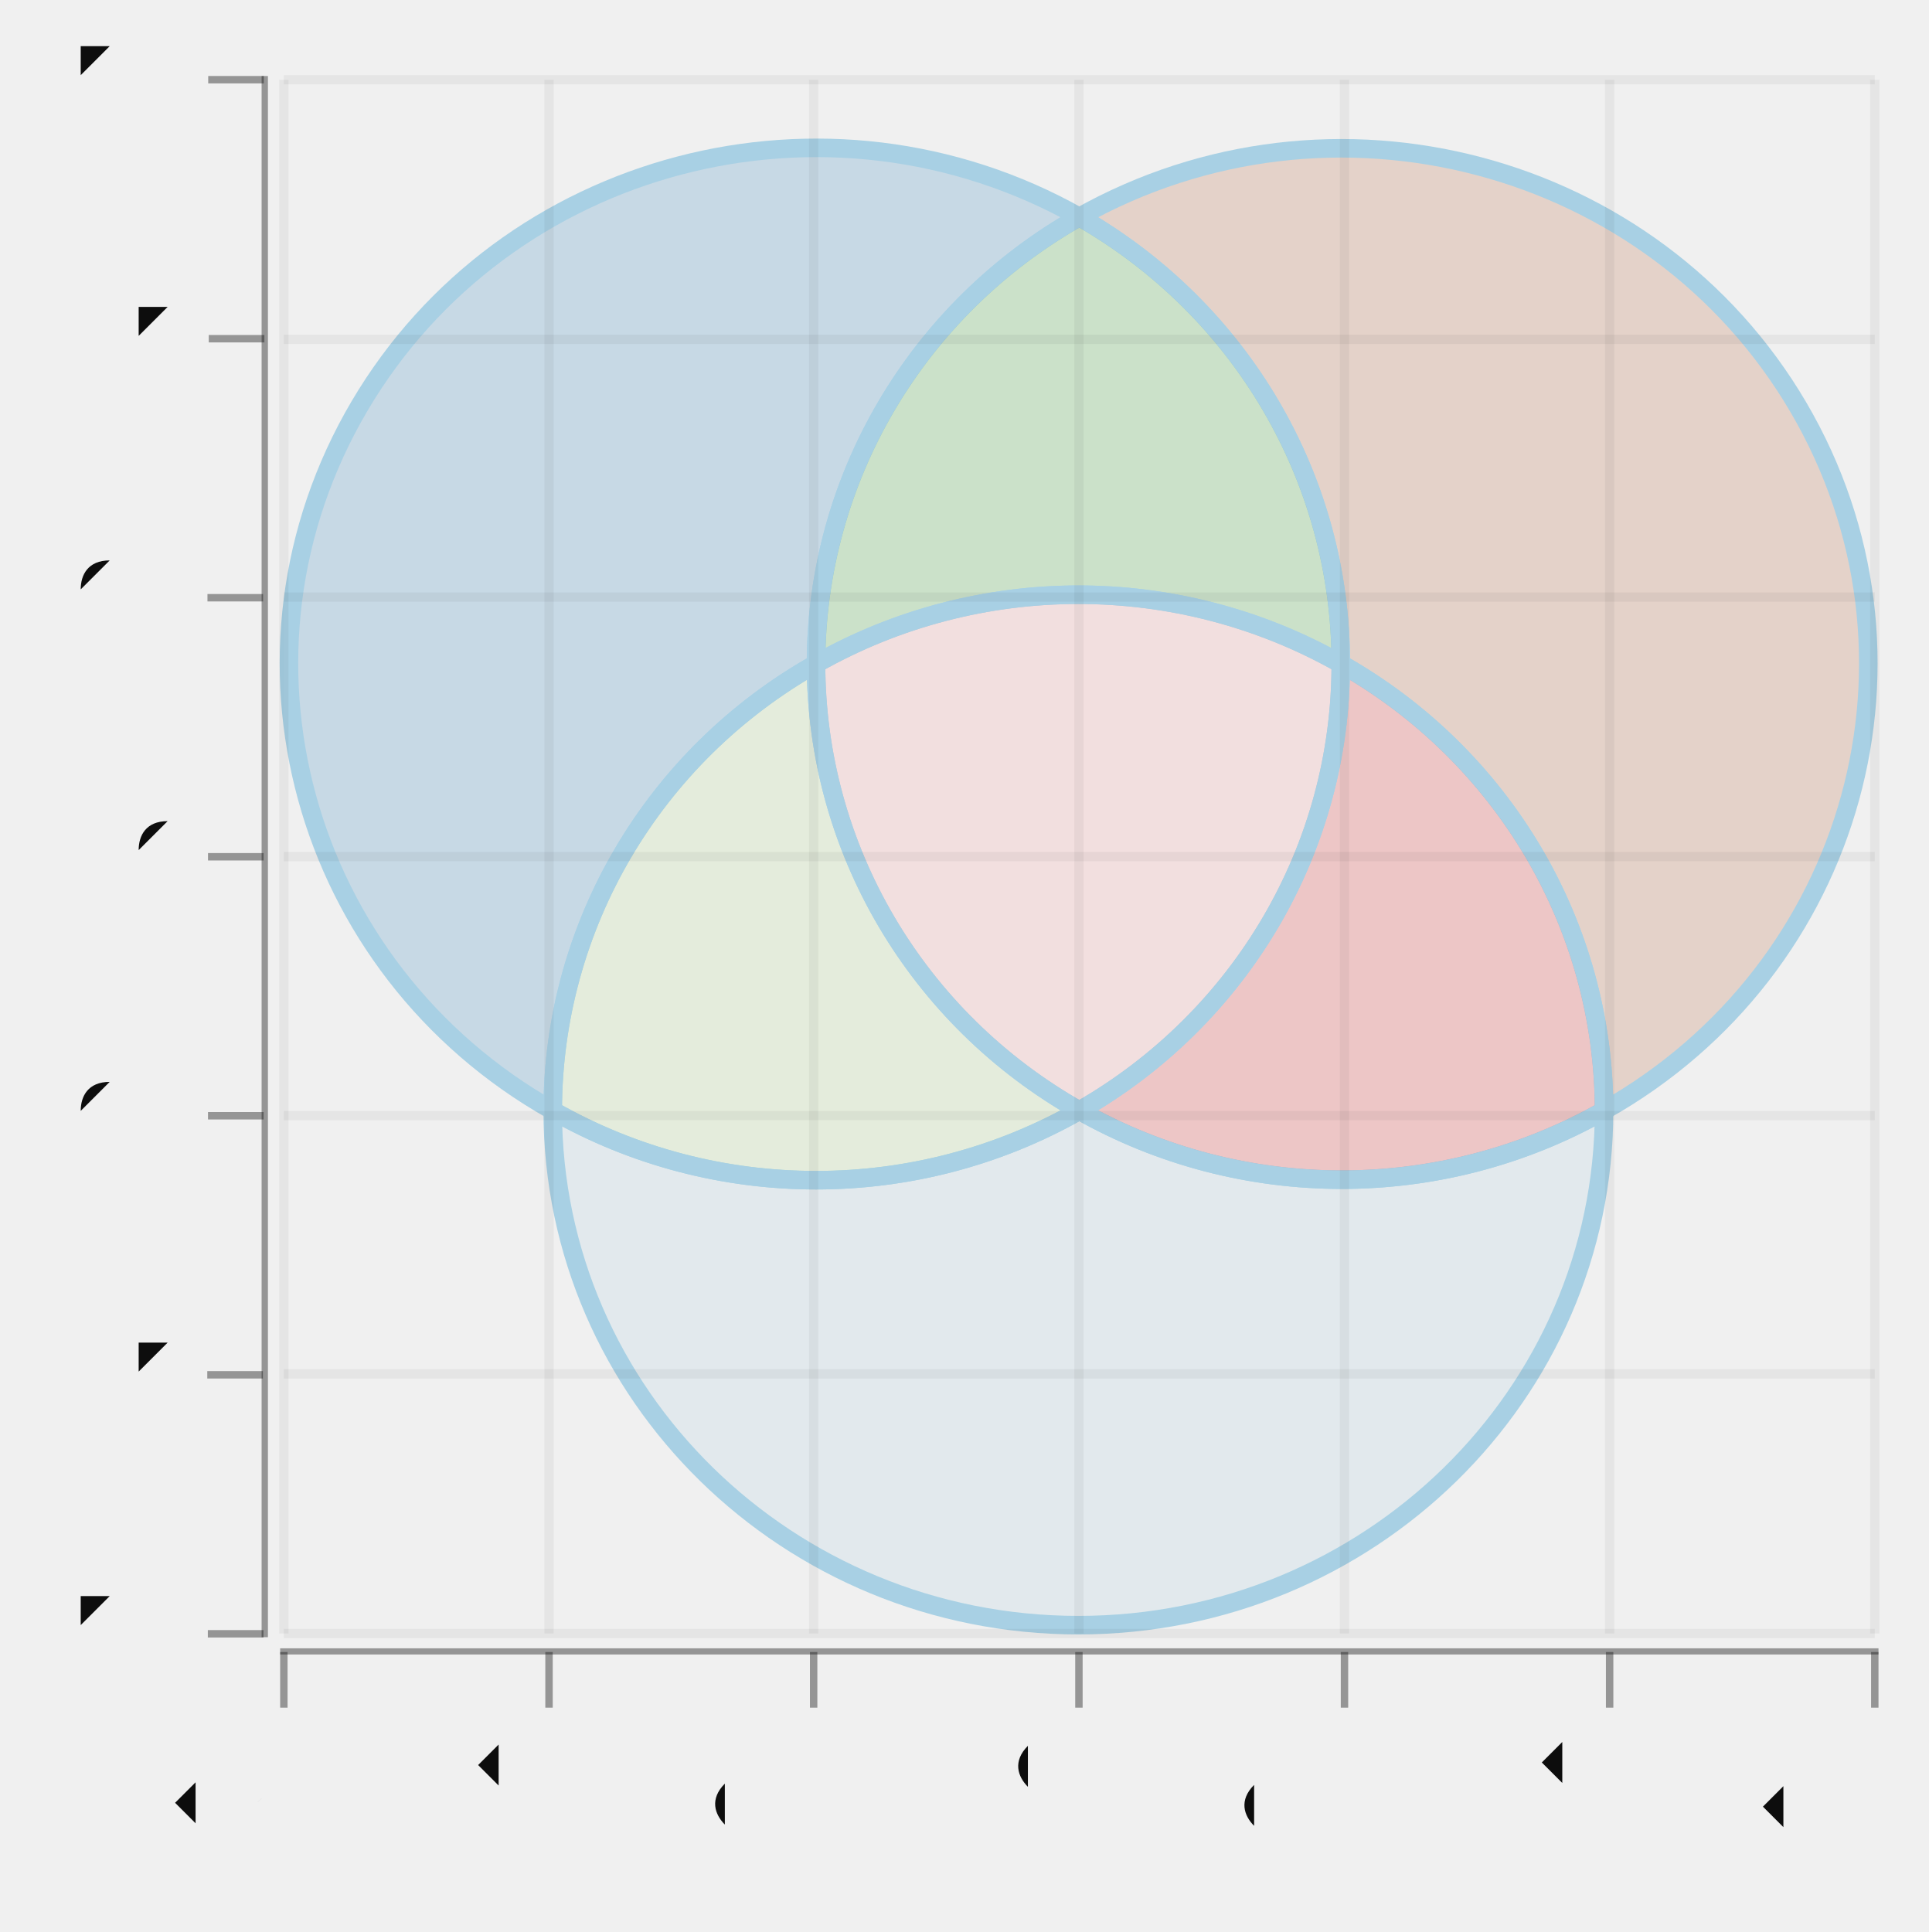
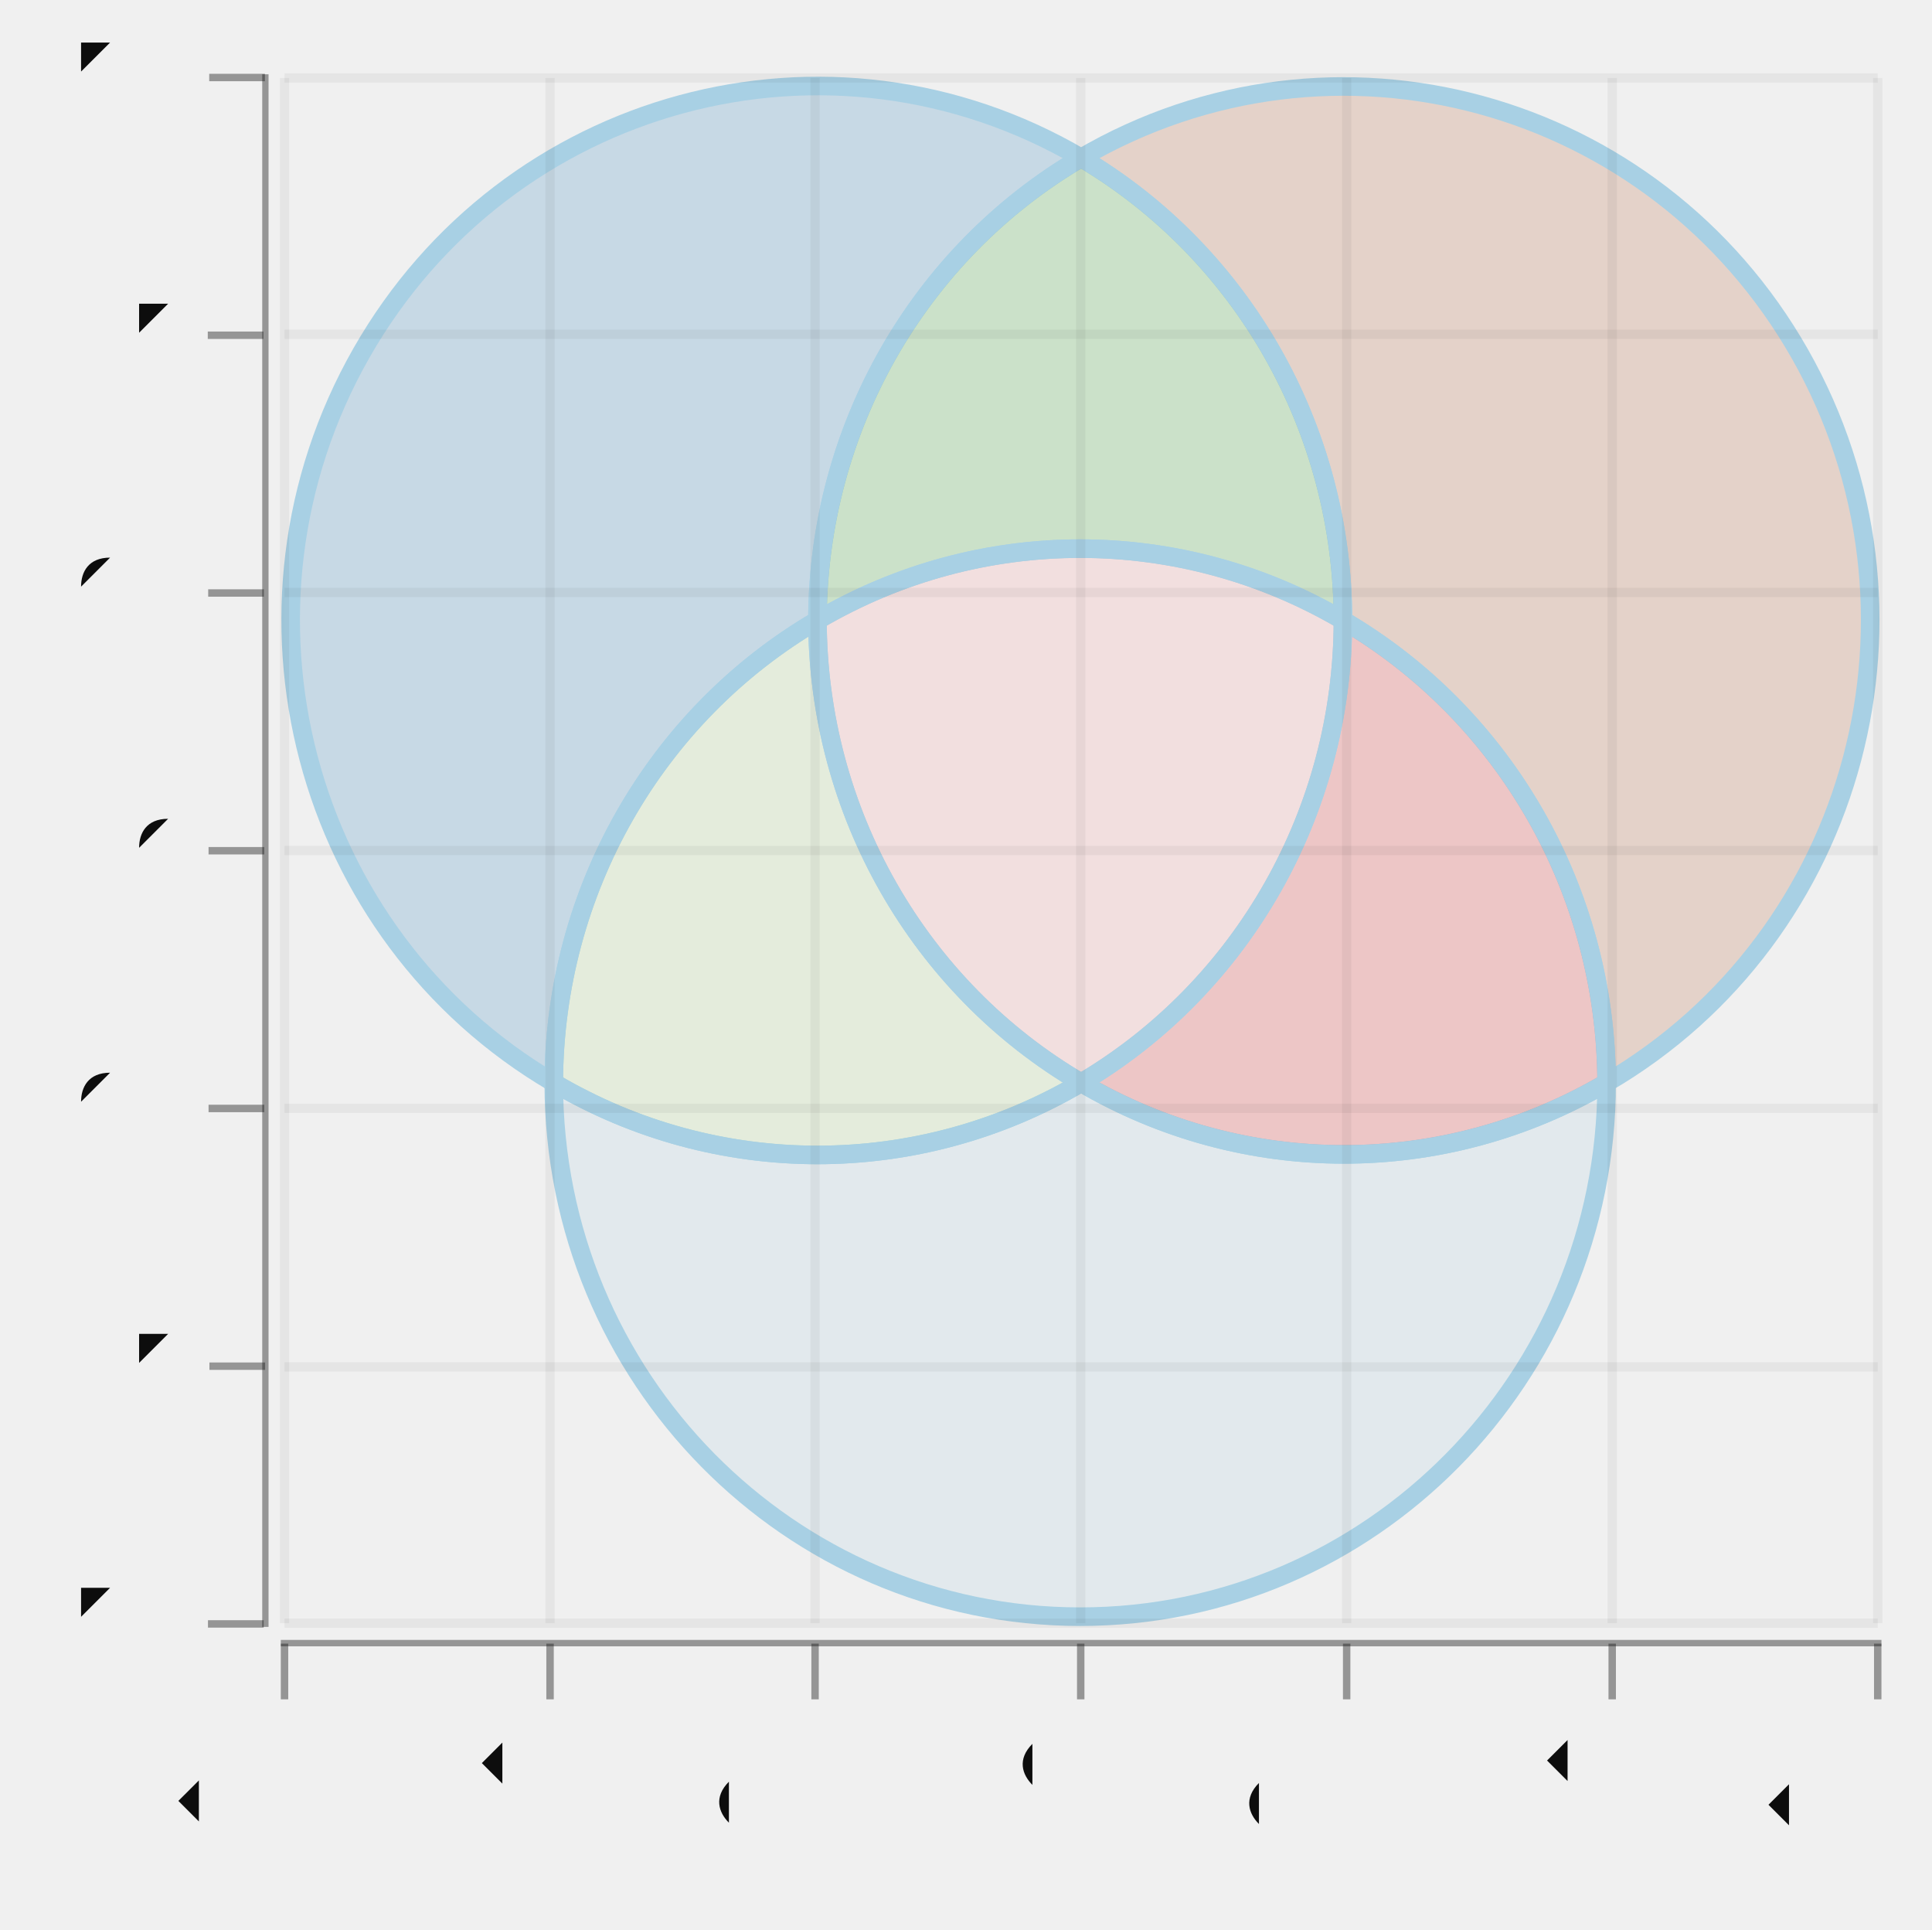
- <svg xmlns="http://www.w3.org/2000/svg" width="299.478" viewBox="-0.52 -0.521 1.04 1.042" height="300.0">
+ <svg xmlns="http://www.w3.org/2000/svg" width="300.418" viewBox="-0.52 -0.519 1.04 1.039" height="300.0">
  <style>svg {
  color-scheme: light dark;
}
{
  .canvas g, .title g, .axisbar g, .ticktext g, .tickglyph g, .ticklines g, .legendContent g text {
    fill: #0d0d0d;
  }
  .ticklines g, .tickglyph g, .legendBorder g {
    stroke: #0d0d0d;
  }
}
@media (prefers-color-scheme:dark) {
  .canvas g, .title g, .axisbar g, .ticktext g, .tickglyph g, .ticklines g, .legendContent g text {
    fill: #f0f0f0;
  }
  .ticklines g, .tickglyph g, .legendBorder g {
    stroke: #f0f0f0;
  }
}</style>
  <g class="chart">
    <g class="venn">
      <g stroke-opacity="1.0" fill="#b05929" stroke="#a6cfe3" stroke-width="1.0e-2" fill-opacity="0.2">
-         <path d="M 0.062,-0.404 A 0.142 0.139 -0.0 1 1 0.345,0.078 A 0.283 0.278 -0.0 0 0 0.203,-0.163 A 0.283 0.278 -0.0 0 0 0.062,-0.404 L 0.062,-0.404" />
+         <path d="M 0.062,-0.434 A 0.142 0.144 -0.0 1 1 0.345,0.064 A 0.283 0.288 -0.0 0 0 0.203,-0.185 A 0.283 0.288 -0.0 0 0 0.062,-0.434 L 0.062,-0.434" />
      </g>
      <g stroke-opacity="1.0" fill="#a6cfe3" stroke="#a6cfe3" stroke-width="1.0e-2" fill-opacity="0.2">
-         <path d="M -0.222,0.078 A 0.142 0.139 -0.0 1 0 0.345,0.078 A 0.283 0.278 -0.0 0 1 0.062,0.078 A 0.283 0.278 -0.0 0 1 -0.222,0.078 L -0.222,0.078" />
+         <path d="M -0.222,0.064 A 0.142 0.144 -0.0 1 0 0.345,0.064 A 0.283 0.288 -0.0 0 1 0.062,0.064 A 0.283 0.288 -0.0 0 1 -0.222,0.064 L -0.222,0.064" />
      </g>
      <g stroke-opacity="1.0" fill="#1f78b5" stroke="#a6cfe3" stroke-width="1.0e-2" fill-opacity="0.2">
-         <path d="M -0.222,0.078 A 0.142 0.139 -0.0 1 1 0.062,-0.404 A 0.283 0.278 -0.0 0 0 -0.08,-0.163 A 0.283 0.278 -0.0 0 0 -0.222,0.078 L -0.222,0.078" />
+         <path d="M -0.222,0.064 A 0.142 0.144 -0.0 1 1 0.062,-0.434 A 0.283 0.288 -0.0 0 0 -0.08,-0.185 A 0.283 0.288 -0.0 0 0 -0.222,0.064 L -0.222,0.064" />
      </g>
      <g stroke-opacity="1.0" fill="#e31a1c" stroke="#a6cfe3" stroke-width="1.0e-2" fill-opacity="0.2">
-         <path d="M 0.203,-0.163 A 0.283 0.278 -0.0 0 1 0.345,0.078 A 0.283 0.278 -0.0 0 1 0.062,0.078 A 0.283 0.278 -0.0 0 0 0.203,-0.163 L 0.203,-0.163" />
+         <path d="M 0.203,-0.185 A 0.283 0.288 -0.0 0 1 0.345,0.064 A 0.283 0.288 -0.0 0 1 0.062,0.064 A 0.283 0.288 -0.0 0 0 0.203,-0.185 L 0.203,-0.185" />
      </g>
      <g stroke-opacity="1.0" fill="#b2de8a" stroke="#a6cfe3" stroke-width="1.0e-2" fill-opacity="0.2">
-         <path d="M 0.062,0.078 A 0.283 0.278 -0.0 0 1 -0.222,0.078 A 0.283 0.278 -0.0 0 1 -0.08,-0.163 A 0.283 0.278 -0.0 0 0 0.062,0.078 L 0.062,0.078" />
+         <path d="M 0.062,0.064 A 0.283 0.288 -0.0 0 1 -0.222,0.064 A 0.283 0.288 -0.0 0 1 -0.08,-0.185 A 0.283 0.288 -0.0 0 0 0.062,0.064 L 0.062,0.064" />
      </g>
      <g stroke-opacity="1.0" fill="#33a12b" stroke="#a6cfe3" stroke-width="1.0e-2" fill-opacity="0.2">
-         <path d="M 0.062,-0.404 A 0.283 0.278 -0.0 0 1 0.203,-0.163 A 0.283 0.278 -0.0 0 0 -0.08,-0.163 A 0.283 0.278 -0.0 0 1 0.062,-0.404 L 0.062,-0.404" />
+         <path d="M 0.062,-0.434 A 0.283 0.288 -0.0 0 1 0.203,-0.185 A 0.283 0.288 -0.0 0 0 -0.08,-0.185 A 0.283 0.288 -0.0 0 1 0.062,-0.434 L 0.062,-0.434" />
      </g>
      <g stroke-opacity="1.0" fill="#fa9999" stroke="#a6cfe3" stroke-width="1.0e-2" fill-opacity="0.2">
-         <path d="M 0.203,-0.163 A 0.283 0.278 -0.0 0 1 0.062,0.078 A 0.283 0.278 -0.0 0 1 -0.08,-0.163 A 0.283 0.278 -0.0 0 1 0.203,-0.163 L 0.203,-0.163" />
+         <path d="M 0.203,-0.185 A 0.283 0.288 -0.0 0 1 0.062,0.064 A 0.283 0.288 -0.0 0 1 -0.08,-0.185 A 0.283 0.288 -0.0 0 1 0.203,-0.185 L 0.203,-0.185" />
      </g>
    </g>
  </g>
  <g class="hud">
-     <g class="canvas">
-       <g stroke-opacity="0.0" fill="#ffffff" stroke="#000000" stroke-width="0.0" fill-opacity="2.0e-2">
-         <rect width="0.858" x="-0.367" y="-0.478" height="0.838" />
+     <g>
+       <g class="canvas">
+         <g stroke-opacity="0.0" fill="#ffffff" stroke="#000000" stroke-width="0.0" fill-opacity="2.0e-2">
+           <rect width="0.858" x="-0.367" y="-0.477" height="0.833" />
+         </g>
      </g>
-     </g>
-     <g class="axis">
-       <g class="ticks">
-         <g class="tickglyph">
-           <g stroke-opacity="0.4" fill="#0d0d0d" stroke="#0d0d0d" stroke-width="4.0e-3" fill-opacity="0.4">
-             <g transform="rotate(-90.0, -0.3929124, 0.3600945)">
-               <polyline points="-0.393,0.375 -0.393,0.345" />
+       <g class="axis">
+         <g class="ticks">
+           <g class="tickglyph">
+             <g stroke-opacity="0.4" fill="#0d0d0d" stroke="#0d0d0d" stroke-width="4.0e-3" fill-opacity="0.4">
+               <g transform="rotate(-90.0, -0.3929124, 0.3553086)">
+                 <polyline points="-0.393,0.37 -0.393,0.34" />
+               </g>
+               <g transform="rotate(-90.0, -0.3929124, 0.2165309)">
+                 <polyline points="-0.393,0.232 -0.393,0.202" />
+               </g>
+               <g transform="rotate(-90.0, -0.3929124, 7.775316013528344e-2)">
+                 <polyline points="-0.393,9.275316013528344e-2 -0.393,6.275316013528344e-2" />
+               </g>
+               <g transform="rotate(-90.0, -0.3929124, -6.1024571955303086e-2)">
+                 <polyline points="-0.393,-4.602457195530309e-2 -0.393,-7.602457195530309e-2" />
+               </g>
+               <g transform="rotate(-90.0, -0.3929124, -0.1998023)">
+                 <polyline points="-0.393,-0.185 -0.393,-0.215" />
+               </g>
+               <g transform="rotate(-90.0, -0.3929124, -0.33858)">
+                 <polyline points="-0.393,-0.324 -0.393,-0.354" />
+               </g>
+               <g transform="rotate(-90.0, -0.3929124, -0.4773578)">
+                 <polyline points="-0.393,-0.462 -0.393,-0.492" />
+               </g>
            </g>
-             <g transform="rotate(-90.0, -0.3929124, 0.2203943)">
-               <polyline points="-0.393,0.235 -0.393,0.205" />
+           </g>
+           <g class="ticktext">
+             <g fill="#0d0d0d" stroke="none" stroke-width="0.0" font-size="4.249508708093429e-2" fill-opacity="1.0" text-anchor="end">
+               <text x="-0.424" y="0.367">-1.5</text>
+               <text x="-0.424" y="0.228">-1</text>
+               <text x="-0.424" y="8.961337677825071e-2">-0.5</text>
+               <text x="-0.424" y="-4.916435531233576e-2">0</text>
+               <text x="-0.424" y="-0.188">0.5</text>
+               <text x="-0.424" y="-0.327">1</text>
+               <text x="-0.424" y="-0.465">1.5</text>
            </g>
-             <g transform="rotate(-90.0, -0.3929124, 8.069407811083407e-2)">
-               <polyline points="-0.393,9.569407811083407e-2 -0.393,6.569407811083407e-2" />
-             </g>
-             <g transform="rotate(-90.0, -0.3929124, -5.900611303252634e-2)">
-               <polyline points="-0.393,-4.400611303252634e-2 -0.393,-7.400611303252634e-2" />
-             </g>
-             <g transform="rotate(-90.0, -0.3929124, -0.1987063)">
-               <polyline points="-0.393,-0.184 -0.393,-0.214" />
-             </g>
-             <g transform="rotate(-90.0, -0.3929124, -0.3384065)">
-               <polyline points="-0.393,-0.323 -0.393,-0.353" />
-             </g>
-             <g transform="rotate(-90.0, -0.3929124, -0.4781067)">
-               <polyline points="-0.393,-0.463 -0.393,-0.493" />
+           </g>
+           <g class="ticklines">
+             <g stroke-opacity="5.0e-2" fill="none" stroke="#0d0d0d" stroke-width="5.0e-3">
+               <polyline points="-0.367,0.355 0.491,0.355" />
+               <polyline points="-0.367,0.217 0.491,0.217" />
+               <polyline points="-0.367,7.775316013528344e-2 0.491,7.775316013528344e-2" />
+               <polyline points="-0.367,-6.1024571955303086e-2 0.491,-6.1024571955303086e-2" />
+               <polyline points="-0.367,-0.2 0.491,-0.2" />
+               <polyline points="-0.367,-0.339 0.491,-0.339" />
+               <polyline points="-0.367,-0.477 0.491,-0.477" />
            </g>
          </g>
        </g>
-         <g class="ticktext">
-           <g fill="#0d0d0d" stroke="none" stroke-width="0.0" font-size="4.249508708093429e-2" fill-opacity="1.0" text-anchor="end">
-             <text x="-0.424" y="0.372">-1.5</text>
-             <text x="-0.424" y="0.232">-1</text>
-             <text x="-0.424" y="9.216200424946819e-2">-0.5</text>
-             <text x="-0.424" y="-4.753818689389222e-2">0</text>
-             <text x="-0.424" y="-0.187">0.5</text>
-             <text x="-0.424" y="-0.327">1</text>
-             <text x="-0.424" y="-0.467">1.5</text>
-           </g>
-         </g>
-         <g class="ticklines">
-           <g stroke-opacity="5.0e-2" fill="none" stroke="#0d0d0d" stroke-width="5.0e-3">
-             <polyline points="-0.367,0.36 0.491,0.36" />
-             <polyline points="-0.367,0.22 0.491,0.22" />
-             <polyline points="-0.367,8.069407811083407e-2 0.491,8.069407811083407e-2" />
-             <polyline points="-0.367,-5.900611303252634e-2 0.491,-5.900611303252634e-2" />
-             <polyline points="-0.367,-0.199 0.491,-0.199" />
-             <polyline points="-0.367,-0.338 0.491,-0.338" />
-             <polyline points="-0.367,-0.478 0.491,-0.478" />
+         <g class="axisbar">
+           <g stroke-opacity="0.0" fill="#0d0d0d" stroke="#000000" stroke-width="0.0" fill-opacity="0.4">
+             <rect width="3.399606966474733e-3" x="-0.379" y="-0.479" height="0.836" />
          </g>
        </g>
      </g>
-       <g class="axisbar">
-         <g stroke-opacity="0.0" fill="#0d0d0d" stroke="#000000" stroke-width="0.0" fill-opacity="0.4">
-           <rect width="3.399606966474733e-3" x="-0.379" y="-0.48" height="0.842" />
-         </g>
-       </g>
-     </g>
-     <g class="axis">
-       <g class="ticks">
-         <g class="tickglyph">
-           <g stroke-opacity="0.4" fill="#0d0d0d" stroke="#0d0d0d" stroke-width="4.0e-3" fill-opacity="0.4">
-             <polyline points="-0.367,0.4 -0.367,0.37" />
-             <polyline points="-0.224,0.4 -0.224,0.37" />
-             <polyline points="-8.128174196252747e-2,0.4 -8.128174196252747e-2,0.37" />
-             <polyline points="6.178505120995126e-2,0.4 6.178505120995126e-2,0.37" />
-             <polyline points="0.205,0.4 0.205,0.37" />
-             <polyline points="0.348,0.4 0.348,0.37" />
-             <polyline points="0.491,0.4 0.491,0.37" />
+       <g class="axis">
+         <g class="ticks">
+           <g class="tickglyph">
+             <g stroke-opacity="0.4" fill="#0d0d0d" stroke="#0d0d0d" stroke-width="4.0e-3" fill-opacity="0.4">
+               <polyline points="-0.367,0.396 -0.367,0.366" />
+               <polyline points="-0.224,0.396 -0.224,0.366" />
+               <polyline points="-8.128174196252747e-2,0.396 -8.128174196252747e-2,0.366" />
+               <polyline points="6.178505120995126e-2,0.396 6.178505120995126e-2,0.366" />
+               <polyline points="0.205,0.396 0.205,0.366" />
+               <polyline points="0.348,0.396 0.348,0.366" />
+               <polyline points="0.491,0.396 0.491,0.366" />
+             </g>
+           </g>
+           <g class="ticktext">
+             <g fill="#0d0d0d" stroke="none" stroke-width="0.0" font-size="4.249508708093429e-2" fill-opacity="1.0" text-anchor="end">
+               <text x="-0.367" y="0.436" transform="rotate(-45.0, -0.3674153, 0.4359581)">-1.5</text>
+               <text x="-0.224" y="0.436" transform="rotate(-45.0, -0.2243485, 0.4359581)">-1</text>
+               <text x="-8.128174196252747e-2" y="0.436" transform="rotate(-45.0, -8.128174196252747e-2, 0.4359581)">-0.5</text>
+               <text x="6.178505120995126e-2" y="0.436" transform="rotate(-45.0, 6.178505120995126e-2, 0.4359581)">0</text>
+               <text x="0.205" y="0.436" transform="rotate(-45.0, 0.2048518, 0.4359581)">0.5</text>
+               <text x="0.348" y="0.436" transform="rotate(-45.0, 0.3479186, 0.4359581)">1</text>
+               <text x="0.491" y="0.436" transform="rotate(-45.0, 0.4909854, 0.4359581)">1.5</text>
+             </g>
+           </g>
+           <g class="ticklines">
+             <g stroke-opacity="5.0e-2" fill="none" stroke="#0d0d0d" stroke-width="5.0e-3">
+               <polyline points="-0.367,0.355 -0.367,-0.477" />
+               <polyline points="-0.224,0.355 -0.224,-0.477" />
+               <polyline points="-8.128174196252747e-2,0.355 -8.128174196252747e-2,-0.477" />
+               <polyline points="6.178505120995126e-2,0.355 6.178505120995126e-2,-0.477" />
+               <polyline points="0.205,0.355 0.205,-0.477" />
+               <polyline points="0.348,0.355 0.348,-0.477" />
+               <polyline points="0.491,0.355 0.491,-0.477" />
+             </g>
          </g>
        </g>
-         <g class="ticktext">
-           <g fill="#0d0d0d" stroke="none" stroke-width="0.0" font-size="4.249508708093429e-2" fill-opacity="1.0" text-anchor="end">
-             <text x="-0.367" y="0.438" transform="rotate(-45.0, -0.3674153, 0.4380764)">-1.5</text>
-             <text x="-0.224" y="0.438" transform="rotate(-45.0, -0.2243485, 0.4380764)">-1</text>
-             <text x="-8.128174196252747e-2" y="0.438" transform="rotate(-45.0, -8.128174196252747e-2, 0.4380764)">-0.5</text>
-             <text x="6.178505120995126e-2" y="0.438" transform="rotate(-45.0, 6.178505120995126e-2, 0.4380764)">0</text>
-             <text x="0.205" y="0.438" transform="rotate(-45.0, 0.2048518, 0.4380764)">0.5</text>
-             <text x="0.348" y="0.438" transform="rotate(-45.0, 0.3479186, 0.4380764)">1</text>
-             <text x="0.491" y="0.438" transform="rotate(-45.0, 0.4909854, 0.4380764)">1.5</text>
+         <g class="axisbar">
+           <g stroke-opacity="0.0" fill="#0d0d0d" stroke="#000000" stroke-width="0.0" fill-opacity="0.4">
+             <rect width="0.862" x="-0.369" y="0.364" height="3.4502448415903997e-3" />
          </g>
-         </g>
-         <g class="ticklines">
-           <g stroke-opacity="5.0e-2" fill="none" stroke="#0d0d0d" stroke-width="5.0e-3">
-             <polyline points="-0.367,0.36 -0.367,-0.478" />
-             <polyline points="-0.224,0.36 -0.224,-0.478" />
-             <polyline points="-8.128174196252747e-2,0.36 -8.128174196252747e-2,-0.478" />
-             <polyline points="6.178505120995126e-2,0.36 6.178505120995126e-2,-0.478" />
-             <polyline points="0.205,0.36 0.205,-0.478" />
-             <polyline points="0.348,0.36 0.348,-0.478" />
-             <polyline points="0.491,0.36 0.491,-0.478" />
-           </g>
-         </g>
-       </g>
-       <g class="axisbar">
-         <g stroke-opacity="0.0" fill="#0d0d0d" stroke="#000000" stroke-width="0.0" fill-opacity="0.4">
-           <rect width="0.862" x="-0.369" y="0.368" height="3.3361239676026333e-3" />
        </g>
      </g>
    </g>
  </g>
</svg>
